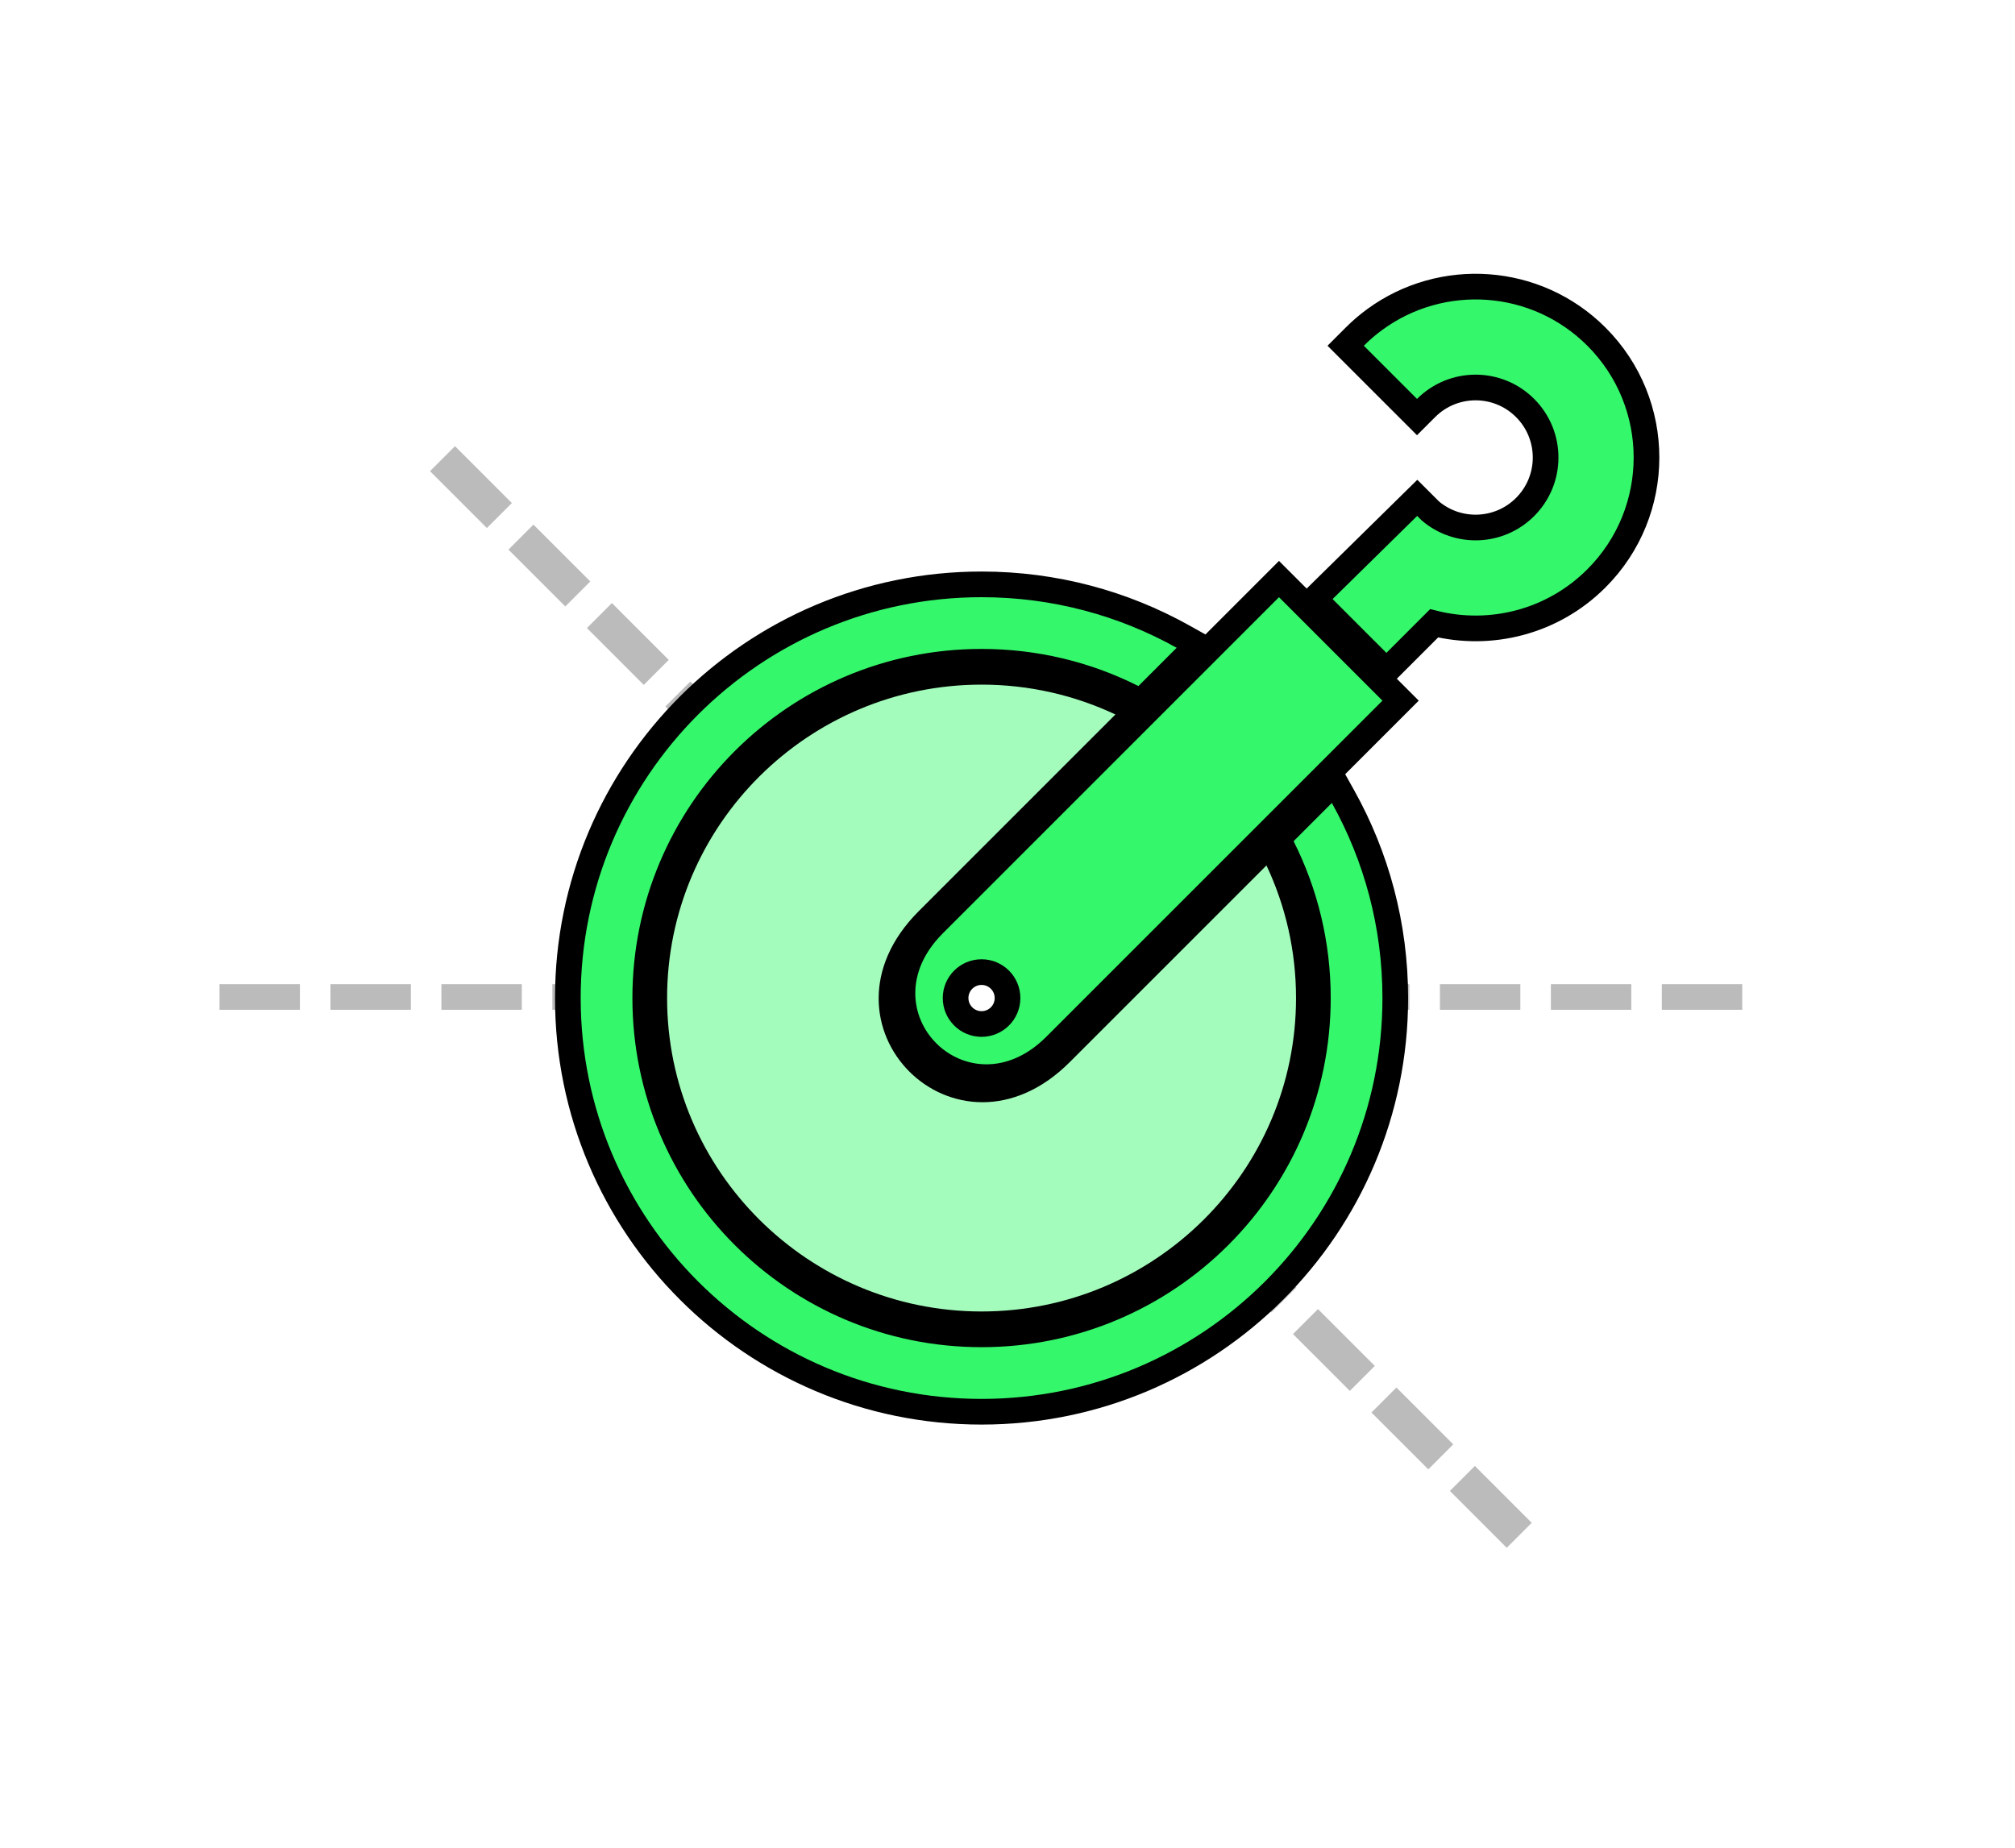
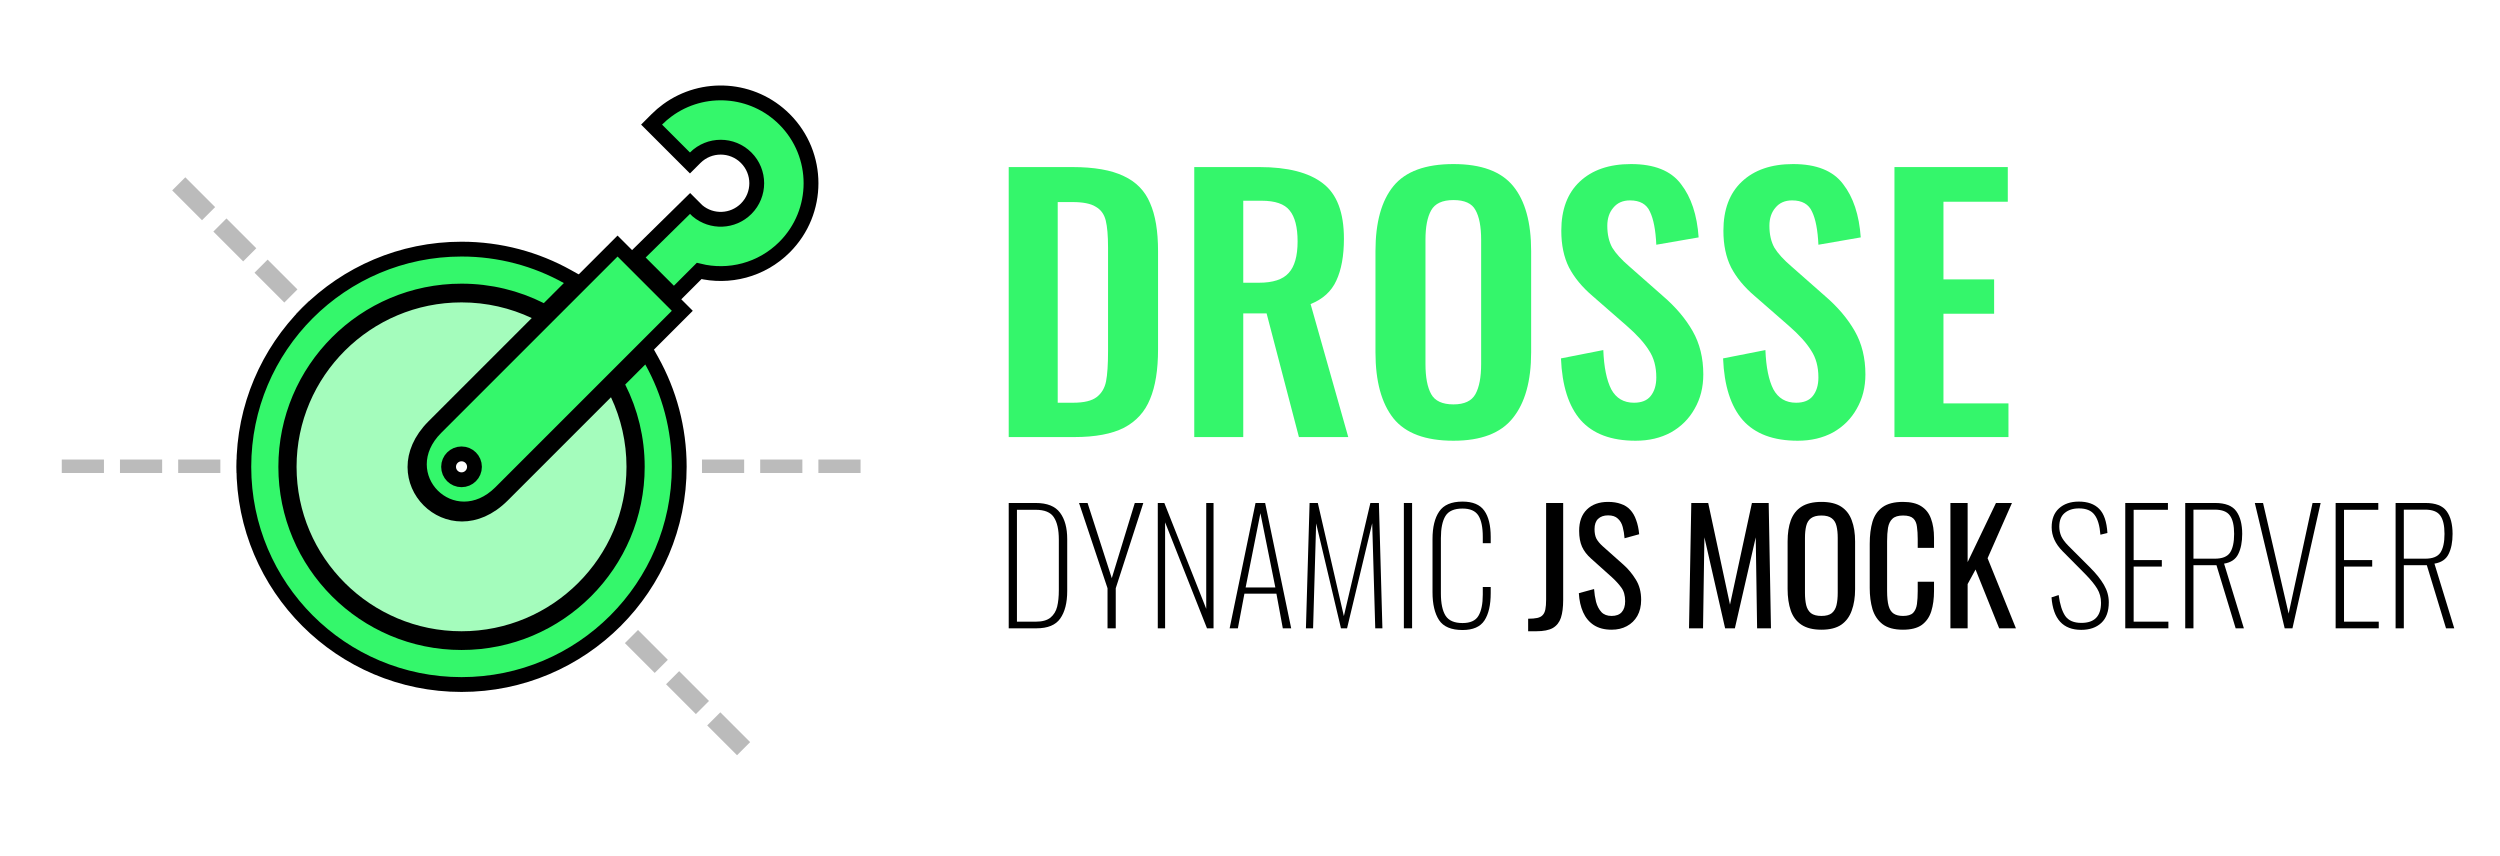
- <svg xmlns="http://www.w3.org/2000/svg" width="157" height="144" viewBox="0 0 157 144" fill="none">
-   <path fill-rule="evenodd" clip-rule="evenodd" d="M117.398 120.608L119.346 118.66L114.916 114.23L112.968 116.178L117.398 120.608ZM111.286 114.496L113.233 112.548L108.803 108.118L106.855 110.065L111.286 114.496ZM105.173 108.383L107.121 106.435L102.691 102.005L100.743 103.953L105.173 108.383ZM99.06 102.27L101.008 100.323L96.578 95.892L94.63 97.84L99.06 102.27ZM92.948 96.158L94.895 94.21L90.465 89.78L88.517 91.728L92.948 96.158ZM86.835 90.045L88.783 88.097L84.353 83.667L82.405 85.615L86.835 90.045ZM80.722 83.932L82.67 81.985L78.24 77.554L76.292 79.502L80.722 83.932ZM74.61 77.82L76.557 75.872L72.127 71.442L70.18 73.389L74.61 77.82ZM68.497 71.707L70.445 69.759L66.015 65.329L64.067 67.277L68.497 71.707ZM62.384 65.594L64.332 63.647L59.902 59.217L57.954 61.164L62.384 65.594ZM56.272 59.482L58.219 57.534L53.789 53.104L51.842 55.051L56.272 59.482ZM50.159 53.369L52.107 51.421L47.677 46.991L45.729 48.939L50.159 53.369ZM44.046 47.256L45.994 45.309L41.564 40.879L39.616 42.826L44.046 47.256ZM37.934 41.144L39.882 39.196L35.452 34.766L33.504 36.714L37.934 41.144ZM31.821 35.031L33.769 33.084L33.769 33.084L31.821 35.031L31.821 35.031Z" fill="#BBBBBB" />
-   <path fill-rule="evenodd" clip-rule="evenodd" d="M14.723 76.69L14.723 76.69L14.723 78.685H14.723L14.723 76.69ZM17.103 78.685L23.368 78.685L23.368 76.69L17.103 76.69V78.685ZM25.747 76.69V78.685L32.013 78.685V76.69L25.747 76.69ZM34.392 76.69L34.392 78.685L40.657 78.685L40.657 76.69L34.392 76.69ZM43.036 76.69L43.036 78.685L49.302 78.685V76.69L43.036 76.69ZM51.681 76.69V78.685L57.946 78.685L57.946 76.69L51.681 76.69ZM60.326 76.69L60.326 78.685L66.591 78.685V76.69L60.326 76.69ZM68.97 76.69V78.685L75.236 78.685V76.69L68.97 76.69ZM77.615 76.69V78.685L83.88 78.685V76.69L77.615 76.69ZM86.26 76.69V78.685L92.525 78.685V76.69L86.26 76.69ZM94.904 76.69V78.685L101.169 78.685V76.69L94.904 76.69ZM103.549 76.69V78.685L109.814 78.685V76.69L103.549 76.69ZM112.193 76.69V78.685L118.458 78.685V76.69L112.193 76.69ZM120.838 76.69V78.685L127.103 78.685V76.69L120.838 76.69ZM129.482 76.69V78.685L135.747 78.685V76.69L129.482 76.69Z" fill="#BBBBBB" />
-   <path d="M87.616 56.381L88.622 55.375L87.335 54.769C84.037 53.216 80.355 52.348 76.479 52.348C62.443 52.348 50.977 63.726 50.977 77.77C50.977 91.815 62.443 103.193 76.479 103.193C90.515 103.193 101.981 91.815 101.981 77.77C101.981 73.926 101.121 70.279 99.583 67.011L98.977 65.723L97.971 66.729L82.645 82.055L83.159 82.569L82.645 82.055C80.604 84.097 78.46 84.888 76.55 84.888C74.627 84.888 72.854 84.086 71.558 82.79C70.263 81.495 69.461 79.722 69.461 77.799C69.461 75.888 70.252 73.745 72.294 71.704L87.616 56.381Z" fill="#A4FCBC" stroke="black" stroke-width="2" />
-   <path d="M100.084 64.842L99.573 65.353L99.898 65.999C101.68 69.537 102.684 73.535 102.684 77.77C102.684 92.243 90.951 103.975 76.479 103.975C62.006 103.975 50.274 92.243 50.274 77.77C50.274 63.298 62.006 51.566 76.479 51.566C80.714 51.566 84.712 52.569 88.25 54.352L88.896 54.677L89.407 54.166L92.388 51.185L93.323 50.249L92.168 49.604C87.524 47.012 82.172 45.535 76.479 45.535C58.676 45.535 44.244 59.967 44.244 77.77C44.244 95.573 58.676 110.006 76.479 110.006C94.282 110.006 108.714 95.573 108.714 77.77C108.714 72.077 107.237 66.725 104.645 62.081L104 60.926L103.064 61.861L100.084 64.842Z" fill="#34F76B" stroke="black" stroke-width="2" />
-   <path d="M108.421 55.303L109.128 54.596L108.421 53.889L100.36 45.828L99.653 45.121L98.946 45.828L72.749 72.025L73.396 72.672L72.749 72.025C71.073 73.701 70.315 75.585 70.315 77.392C70.315 79.186 71.063 80.822 72.245 82.004C73.428 83.186 75.063 83.934 76.857 83.934C78.664 83.934 80.548 83.176 82.224 81.5L108.421 55.303ZM74.456 77.77C74.456 76.653 75.362 75.748 76.479 75.748C77.596 75.748 78.502 76.653 78.502 77.77C78.502 78.888 77.596 79.793 76.479 79.793C75.362 79.793 74.456 78.888 74.456 77.77Z" fill="#34F76B" stroke="black" stroke-width="2" />
-   <path d="M107.315 51.581L108.022 52.288L108.729 51.581L111.74 48.57C116.124 49.662 120.958 48.496 124.388 45.066C129.588 39.865 129.588 31.434 124.388 26.233C119.683 21.529 112.335 21.081 107.126 24.888C106.576 25.289 106.051 25.738 105.556 26.233L104.849 26.941L105.556 27.648L109.7 31.792L110.407 32.499L111.114 31.792C113.245 29.662 116.699 29.662 118.829 31.792C120.96 33.923 120.96 37.377 118.829 39.507C116.808 41.529 113.594 41.632 111.452 39.818L111.128 39.494L110.426 38.793L109.719 39.488L103.129 45.968L102.41 46.675L103.123 47.388L107.315 51.581Z" fill="#34F76B" stroke="black" stroke-width="2" />
+ <svg xmlns="http://www.w3.org/2000/svg" width="675" height="231" viewBox="0 0 675 231" fill="none">
+   <path fill-rule="evenodd" clip-rule="evenodd" d="M198.998 203.914L202.538 200.374L194.485 192.321L190.944 195.861L198.998 203.914ZM187.886 192.803L191.426 189.262L183.373 181.209L179.833 184.749L187.886 192.803ZM176.774 181.691L180.315 178.15L172.261 170.097L168.721 173.638L176.774 181.691ZM165.662 170.579L169.203 167.039L161.15 158.985L157.609 162.526L165.662 170.579ZM154.551 159.468L158.091 155.927L150.038 147.874L146.497 151.414L154.551 159.468ZM143.439 148.356L146.98 144.815L138.926 136.762L135.386 140.303L143.439 148.356ZM132.327 137.244L135.868 133.703L127.815 125.65L124.274 129.191L132.327 137.244ZM121.215 126.132L124.756 122.592L116.703 114.539L113.162 118.079L121.215 126.132ZM110.104 115.021L113.644 111.48L105.591 103.427L102.051 106.967L110.104 115.021ZM98.992 103.909L102.533 100.368L94.479 92.315L90.939 95.856L98.992 103.909ZM87.88 92.797L91.421 89.257L83.368 81.203L79.827 84.744L87.88 92.797ZM76.769 81.686L80.309 78.145L72.256 70.092L68.715 73.632L76.769 81.686ZM65.657 70.574L69.198 67.033L61.145 58.98L57.604 62.521L65.657 70.574ZM54.545 59.462L58.086 55.922L50.033 47.869L46.492 51.409L54.545 59.462ZM43.434 48.351L46.975 44.81L46.975 44.81L43.434 48.351L43.434 48.351Z" fill="#BBBBBB" />
+   <path fill-rule="evenodd" clip-rule="evenodd" d="M12.353 124.078L12.353 124.078L12.353 127.705H12.353L12.353 124.078ZM16.678 127.705L28.067 127.705V124.078L16.678 124.078L16.678 127.705ZM32.392 124.078V127.705L43.781 127.705L43.781 124.078L32.392 124.078ZM48.107 124.078V127.705L59.496 127.705L59.496 124.078L48.107 124.078ZM63.821 124.078V127.705L75.21 127.705V124.078L63.821 124.078ZM79.535 124.078V127.705L90.924 127.705L90.924 124.078L79.535 124.078ZM95.25 124.078V127.705L106.639 127.705V124.078L95.25 124.078ZM110.964 124.078V127.705L122.353 127.705V124.079L110.964 124.078ZM126.678 124.079V127.705L138.067 127.705L138.067 124.079L126.678 124.079ZM142.393 124.079V127.705L153.782 127.705V124.079L142.393 124.079ZM158.107 124.079V127.705L169.496 127.705V124.079L158.107 124.079ZM173.821 124.079V127.705L185.21 127.705V124.079L173.821 124.079ZM189.536 124.079V127.705L200.925 127.705V124.079L189.536 124.079ZM205.25 124.079V127.705L216.639 127.705V124.079L205.25 124.079ZM220.964 124.079V127.705L232.353 127.705V124.079L220.964 124.079Z" fill="#BBBBBB" />
+   <path d="M144.988 87.29L147 85.278L144.426 84.066C138.406 81.231 131.687 79.647 124.613 79.647C98.998 79.647 78.073 100.411 78.073 126.043C78.073 151.675 98.998 172.438 124.613 172.438C150.228 172.438 171.153 151.675 171.153 126.043C171.153 119.027 169.584 112.371 166.778 106.406L165.566 103.831L163.554 105.843L135.694 133.703L136.951 134.96L135.694 133.703C132.013 137.384 128.162 138.798 124.743 138.798C121.298 138.798 118.121 137.363 115.797 135.04C113.474 132.716 112.039 129.539 112.039 126.094C112.039 122.675 113.453 118.824 117.134 115.143L144.988 87.29Z" fill="#A4FCBC" stroke="black" stroke-width="4" />
+   <path d="M167.394 102.413L166.371 103.435L167.022 104.727C170.249 111.134 172.067 118.373 172.067 126.043C172.067 152.25 150.821 173.496 124.613 173.496C98.405 173.496 77.16 152.25 77.16 126.043C77.16 99.835 98.405 78.589 124.613 78.589C132.283 78.589 139.522 80.407 145.929 83.634L147.22 84.284L148.243 83.262L153.661 77.843L155.532 75.972L153.222 74.683C144.753 69.956 134.995 67.263 124.613 67.263C92.15 67.263 65.833 93.579 65.833 126.043C65.833 158.506 92.15 184.823 124.613 184.823C157.076 184.823 183.393 158.506 183.393 126.043C183.393 115.661 180.7 105.903 175.973 97.434L174.683 95.123L172.812 96.994L167.394 102.413Z" fill="#34F76B" stroke="black" stroke-width="4" />
+   <path d="M182.807 85.33L184.221 83.915L182.807 82.501L168.154 67.848L166.74 66.434L165.326 67.848L117.704 115.47L119.118 116.885L117.704 115.47C114.627 118.547 113.226 122.017 113.226 125.356C113.226 128.668 114.607 131.686 116.788 133.867C118.97 136.049 121.987 137.43 125.3 137.43C128.639 137.43 132.109 136.028 135.185 132.952L182.807 85.33ZM121.118 126.043C121.118 124.112 122.683 122.548 124.613 122.548C126.543 122.548 128.108 124.112 128.108 126.043C128.108 127.973 126.543 129.537 124.613 129.537C122.683 129.537 121.118 127.973 121.118 126.043Z" fill="#34F76B" stroke="black" stroke-width="4" />
+   <path d="M180.539 78.563L181.953 79.978L183.368 78.563L188.768 73.163C196.769 75.121 205.576 72.976 211.832 66.72C221.357 57.196 221.357 41.754 211.832 32.229C203.215 23.612 189.758 22.792 180.217 29.765C179.21 30.5 178.248 31.322 177.341 32.229L175.927 33.643L177.341 35.057L184.875 42.591L186.289 44.005L187.703 42.591C191.505 38.79 197.668 38.79 201.47 42.591C205.272 46.393 205.272 52.557 201.47 56.358C197.865 59.963 192.134 60.15 188.311 56.917L187.727 56.334L186.325 54.931L184.911 56.322L172.93 68.102L171.492 69.516L172.918 70.942L180.539 78.563Z" fill="#34F76B" stroke="black" stroke-width="4" />
+   <path d="M272.353 45.107H289.543C295.423 45.107 300.043 45.917 303.403 47.537C306.763 49.097 309.133 51.527 310.513 54.827C311.953 58.067 312.673 62.387 312.673 67.787V94.337C312.673 99.857 311.953 104.327 310.513 107.747C309.133 111.167 306.793 113.747 303.493 115.487C300.193 117.167 295.723 118.007 290.083 118.007H272.353V45.107ZM289.723 108.737C292.663 108.737 294.793 108.227 296.113 107.207C297.433 106.187 298.273 104.777 298.633 102.977C298.993 101.117 299.173 98.387 299.173 94.787V66.887C299.173 63.647 298.963 61.187 298.543 59.507C298.123 57.827 297.223 56.597 295.843 55.817C294.523 54.977 292.423 54.557 289.543 54.557H285.583V108.737H289.723Z" fill="#34F66B" />
+   <path d="M322.45 45.107H340C347.68 45.107 353.41 46.577 357.19 49.517C360.97 52.397 362.86 57.377 362.86 64.457C362.86 69.077 362.17 72.857 360.79 75.797C359.47 78.677 357.16 80.777 353.86 82.097L364.03 118.007H350.71L341.98 84.617H335.68V118.007H322.45V45.107ZM339.91 76.337C343.69 76.337 346.36 75.467 347.92 73.727C349.54 71.987 350.35 69.137 350.35 65.177C350.35 61.337 349.63 58.547 348.19 56.807C346.81 55.067 344.29 54.197 340.63 54.197H335.68V76.337H339.91Z" fill="#34F66B" />
+   <path d="M392.438 118.997C384.878 118.997 379.478 116.987 376.238 112.967C372.998 108.887 371.378 102.947 371.378 95.147V67.787C371.378 60.047 372.998 54.197 376.238 50.237C379.478 46.277 384.878 44.297 392.438 44.297C399.938 44.297 405.308 46.277 408.548 50.237C411.788 54.197 413.408 60.047 413.408 67.787V95.147C413.408 102.887 411.758 108.797 408.458 112.877C405.218 116.957 399.878 118.997 392.438 118.997ZM392.438 109.187C395.378 109.187 397.358 108.257 398.378 106.397C399.398 104.537 399.908 101.837 399.908 98.297V64.727C399.908 61.187 399.398 58.517 398.378 56.717C397.418 54.917 395.438 54.017 392.438 54.017C389.438 54.017 387.428 54.947 386.408 56.807C385.388 58.607 384.878 61.247 384.878 64.727V98.297C384.878 101.837 385.388 104.537 386.408 106.397C387.428 108.257 389.438 109.187 392.438 109.187Z" fill="#34F66B" />
+   <path d="M441.621 118.997C435.021 118.997 430.071 117.137 426.771 113.417C423.531 109.697 421.761 104.147 421.461 96.767L432.891 94.517C433.071 99.137 433.791 102.677 435.051 105.137C436.371 107.537 438.411 108.737 441.171 108.737C443.211 108.737 444.711 108.137 445.671 106.937C446.691 105.677 447.201 103.997 447.201 101.897C447.201 99.017 446.541 96.587 445.221 94.607C443.961 92.567 441.951 90.347 439.191 87.947L430.011 79.937C427.191 77.537 425.061 74.957 423.621 72.197C422.241 69.437 421.551 66.137 421.551 62.297C421.551 56.597 423.201 52.187 426.501 49.067C429.861 45.887 434.481 44.297 440.361 44.297C446.661 44.297 451.161 46.097 453.861 49.697C456.621 53.237 458.211 58.037 458.631 64.097L447.201 66.077C447.021 62.117 446.451 59.147 445.491 57.167C444.591 55.127 442.791 54.107 440.091 54.107C438.171 54.107 436.671 54.767 435.591 56.087C434.511 57.347 433.971 58.967 433.971 60.947C433.971 63.287 434.421 65.267 435.321 66.887C436.281 68.447 437.811 70.127 439.911 71.927L449.001 79.937C452.421 82.877 455.091 86.027 457.011 89.387C458.931 92.747 459.891 96.647 459.891 101.087C459.891 104.567 459.111 107.657 457.551 110.357C456.051 113.057 453.921 115.187 451.161 116.747C448.401 118.247 445.221 118.997 441.621 118.997Z" fill="#34F66B" />
+   <path d="M485.39 118.997C478.79 118.997 473.84 117.137 470.54 113.417C467.3 109.697 465.53 104.147 465.23 96.767L476.66 94.517C476.84 99.137 477.56 102.677 478.82 105.137C480.14 107.537 482.18 108.737 484.94 108.737C486.98 108.737 488.48 108.137 489.44 106.937C490.46 105.677 490.97 103.997 490.97 101.897C490.97 99.017 490.31 96.587 488.99 94.607C487.73 92.567 485.72 90.347 482.96 87.947L473.78 79.937C470.96 77.537 468.83 74.957 467.39 72.197C466.01 69.437 465.32 66.137 465.32 62.297C465.32 56.597 466.97 52.187 470.27 49.067C473.63 45.887 478.25 44.297 484.13 44.297C490.43 44.297 494.93 46.097 497.63 49.697C500.39 53.237 501.98 58.037 502.4 64.097L490.97 66.077C490.79 62.117 490.22 59.147 489.26 57.167C488.36 55.127 486.56 54.107 483.86 54.107C481.94 54.107 480.44 54.767 479.36 56.087C478.28 57.347 477.74 58.967 477.74 60.947C477.74 63.287 478.19 65.267 479.09 66.887C480.05 68.447 481.58 70.127 483.68 71.927L492.77 79.937C496.19 82.877 498.86 86.027 500.78 89.387C502.7 92.747 503.66 96.647 503.66 101.087C503.66 104.567 502.88 107.657 501.32 110.357C499.82 113.057 497.69 115.187 494.93 116.747C492.17 118.247 488.99 118.997 485.39 118.997Z" fill="#34F66B" />
+   <path d="M511.503 45.107H542.103V54.467H524.733V75.437H538.413V84.707H524.733V108.917H542.283V118.007H511.503V45.107Z" fill="#34F66B" />
+   <path d="M272.353 135.806H279.633C282.732 135.806 284.926 136.683 286.214 138.437C287.503 140.164 288.148 142.532 288.148 145.54V159.577C288.148 162.752 287.517 165.23 286.256 167.013C285.022 168.767 282.883 169.645 279.839 169.645H272.353V135.806ZM279.715 167.848C281.416 167.848 282.718 167.486 283.623 166.762C284.528 166.01 285.131 165.021 285.433 163.796C285.735 162.571 285.885 161.08 285.885 159.326V145.707C285.885 143.005 285.433 140.986 284.528 139.649C283.651 138.312 282.019 137.644 279.633 137.644H274.574V167.848H279.715Z" fill="black" />
+   <path d="M299.032 158.825L291.34 135.806H293.643L300.183 156.109L306.395 135.806H308.698L301.253 158.825V169.645H299.032V158.825Z" fill="black" />
+   <path d="M312.602 135.806H314.371L325.683 164.381V135.806H327.657V169.645H325.888L314.577 141.028V169.645H312.602V135.806Z" fill="black" />
+   <path d="M338.995 135.806H341.587L348.621 169.645H346.358L344.631 160.287H335.993L334.224 169.645H332.003L338.995 135.806ZM344.343 158.616L340.312 138.563L336.322 158.616H344.343Z" fill="black" />
+   <path d="M353.588 135.806H355.81L362.843 166.344L370.001 135.806H372.304L373.25 169.645H371.317L370.494 141.278L363.707 169.645H362.062L355.357 141.32L354.534 169.645H352.601L353.588 135.806Z" fill="black" />
+   <path d="M379.043 135.806H381.264V169.645H379.043V135.806Z" fill="black" />
+   <path d="M394.882 170.104C391.838 170.104 389.726 169.213 388.547 167.431C387.368 165.62 386.779 163.114 386.779 159.911V145.54C386.779 142.337 387.382 139.858 388.588 138.103C389.795 136.321 391.893 135.43 394.882 135.43C397.651 135.43 399.612 136.251 400.764 137.894C401.916 139.51 402.492 141.863 402.492 144.955V146.668H400.353V144.955C400.353 142.365 399.955 140.443 399.16 139.189C398.364 137.936 396.939 137.31 394.882 137.31C392.633 137.31 391.098 137.978 390.275 139.315C389.452 140.652 389.041 142.643 389.041 145.289V160.245C389.041 162.919 389.466 164.924 390.316 166.261C391.166 167.57 392.688 168.224 394.882 168.224C396.966 168.224 398.392 167.584 399.16 166.303C399.955 164.994 400.353 163.072 400.353 160.537V158.49H402.492V160.161C402.492 163.336 401.929 165.787 400.805 167.514C399.681 169.241 397.706 170.104 394.882 170.104Z" fill="black" />
+   <path d="M412.598 170.438V167.055C413.613 167.055 414.436 166.985 415.066 166.846C415.697 166.706 416.177 166.456 416.506 166.094C416.863 165.732 417.109 165.216 417.247 164.548C417.384 163.852 417.452 162.974 417.452 161.916V135.806H422.059V162C422.059 163.949 421.853 165.551 421.442 166.804C421.031 168.029 420.304 168.948 419.262 169.561C418.22 170.146 416.739 170.438 414.82 170.438H412.598Z" fill="black" />
+   <path d="M435.131 170.021C433.211 170.021 431.607 169.603 430.318 168.767C429.057 167.932 428.097 166.776 427.439 165.3C426.78 163.824 426.397 162.111 426.287 160.161L430.4 159.033C430.482 160.231 430.661 161.387 430.935 162.501C431.237 163.615 431.716 164.534 432.375 165.258C433.033 165.954 433.951 166.303 435.131 166.303C436.337 166.303 437.242 165.968 437.845 165.3C438.476 164.604 438.791 163.615 438.791 162.334C438.791 160.802 438.449 159.577 437.763 158.657C437.078 157.71 436.214 156.764 435.172 155.817L429.578 150.803C428.481 149.829 427.672 148.77 427.151 147.628C426.63 146.459 426.369 145.024 426.369 143.325C426.369 140.847 427.068 138.925 428.467 137.56C429.865 136.195 431.771 135.513 434.184 135.513C435.501 135.513 436.652 135.694 437.64 136.056C438.654 136.39 439.491 136.92 440.149 137.644C440.834 138.368 441.369 139.287 441.753 140.401C442.164 141.487 442.439 142.768 442.576 144.244L438.627 145.331C438.545 144.217 438.38 143.2 438.133 142.281C437.886 141.334 437.448 140.582 436.817 140.025C436.214 139.44 435.336 139.148 434.184 139.148C433.033 139.148 432.128 139.468 431.47 140.109C430.839 140.721 430.524 141.64 430.524 142.866C430.524 143.896 430.688 144.746 431.017 145.414C431.374 146.083 431.936 146.765 432.704 147.461L438.339 152.474C439.6 153.589 440.711 154.925 441.671 156.485C442.631 158.017 443.11 159.841 443.11 161.958C443.11 163.629 442.768 165.077 442.082 166.303C441.397 167.5 440.45 168.419 439.244 169.06C438.065 169.7 436.694 170.021 435.131 170.021Z" fill="black" />
+   <path d="M456.033 169.645L456.65 135.806H461.216L467.098 163.253L473.021 135.806H477.546L478.163 169.645H474.42L474.05 145.08L468.415 169.645H465.782L460.188 145.08L459.818 169.645H456.033Z" fill="black" />
+   <path d="M491.785 170.021C489.536 170.021 487.74 169.575 486.396 168.684C485.053 167.793 484.093 166.525 483.517 164.882C482.941 163.211 482.653 161.262 482.653 159.033V146.208C482.653 143.98 482.941 142.072 483.517 140.485C484.12 138.869 485.08 137.644 486.396 136.808C487.74 135.945 489.536 135.513 491.785 135.513C494.033 135.513 495.816 135.945 497.132 136.808C498.448 137.672 499.394 138.897 499.97 140.485C500.574 142.072 500.875 143.98 500.875 146.208V159.075C500.875 161.275 500.574 163.197 499.97 164.84C499.394 166.484 498.448 167.765 497.132 168.684C495.816 169.575 494.033 170.021 491.785 170.021ZM491.785 166.303C493.019 166.303 493.951 166.052 494.582 165.551C495.213 165.021 495.638 164.297 495.857 163.378C496.076 162.431 496.186 161.331 496.186 160.078V145.247C496.186 143.994 496.076 142.922 495.857 142.03C495.638 141.111 495.213 140.415 494.582 139.941C493.951 139.44 493.019 139.189 491.785 139.189C490.551 139.189 489.605 139.44 488.947 139.941C488.316 140.415 487.891 141.111 487.671 142.03C487.452 142.922 487.342 143.994 487.342 145.247V160.078C487.342 161.331 487.452 162.431 487.671 163.378C487.891 164.297 488.316 165.021 488.947 165.551C489.605 166.052 490.551 166.303 491.785 166.303Z" fill="black" />
+   <path d="M513.794 170.021C511.435 170.021 509.598 169.519 508.282 168.517C506.993 167.514 506.088 166.163 505.567 164.464C505.073 162.765 504.827 160.872 504.827 158.783V146.835C504.827 144.551 505.073 142.559 505.567 140.861C506.088 139.162 506.993 137.853 508.282 136.934C509.598 135.987 511.435 135.513 513.794 135.513C515.878 135.513 517.523 135.903 518.73 136.683C519.964 137.463 520.841 138.577 521.362 140.025C521.911 141.473 522.185 143.214 522.185 145.247V147.921H517.784V145.54C517.784 144.286 517.715 143.186 517.578 142.239C517.468 141.264 517.139 140.512 516.591 139.983C516.042 139.454 515.124 139.189 513.835 139.189C512.519 139.189 511.559 139.482 510.955 140.067C510.352 140.624 509.955 141.431 509.763 142.49C509.598 143.52 509.516 144.732 509.516 146.124V159.535C509.516 161.234 509.653 162.584 509.927 163.587C510.201 164.562 510.654 165.258 511.285 165.676C511.915 166.094 512.765 166.303 513.835 166.303C515.096 166.303 516.001 166.024 516.55 165.467C517.098 164.882 517.441 164.088 517.578 163.086C517.715 162.083 517.784 160.913 517.784 159.577V157.07H522.185V159.577C522.185 161.637 521.938 163.462 521.444 165.049C520.951 166.609 520.101 167.834 518.894 168.726C517.688 169.589 515.987 170.021 513.794 170.021Z" fill="black" />
+   <path d="M526.613 169.645V135.806H531.261V151.764L538.912 135.806H543.231L536.649 150.72L544.3 169.645H539.776L533.4 153.77L531.261 157.697V169.645H526.613Z" fill="black" />
+   <path d="M561.929 170.062C557.02 170.062 554.346 167.138 553.908 161.289L555.841 160.663C556.17 163.169 556.76 165.049 557.61 166.303C558.487 167.556 559.941 168.183 561.97 168.183C565.507 168.183 567.276 166.372 567.276 162.752C567.276 161.359 566.933 160.092 566.248 158.95C565.562 157.808 564.465 156.471 562.957 154.939L556.869 148.798C554.922 146.821 553.949 144.676 553.949 142.365C553.949 140.164 554.607 138.465 555.923 137.268C557.267 136.042 559.049 135.43 561.271 135.43C563.656 135.43 565.494 136.084 566.782 137.393C568.071 138.674 568.812 140.847 569.004 143.91L567.112 144.37C566.92 141.891 566.385 140.095 565.507 138.981C564.657 137.839 563.259 137.268 561.312 137.268C559.721 137.268 558.432 137.686 557.445 138.521C556.485 139.329 556.006 140.554 556.006 142.197C556.006 143.089 556.184 143.952 556.54 144.788C556.924 145.595 557.555 146.445 558.432 147.336L564.438 153.352C565.974 154.884 567.18 156.401 568.058 157.905C568.935 159.409 569.374 160.983 569.374 162.626C569.374 165.077 568.702 166.929 567.358 168.183C566.015 169.436 564.205 170.062 561.929 170.062Z" fill="black" />
+   <path d="M573.822 135.806H585.34V137.644H576.085V151.221H583.694V152.976H576.085V167.848H585.463V169.645H573.822V135.806Z" fill="black" />
+   <path d="M590.012 135.806H598.074C600.816 135.806 602.722 136.544 603.791 138.02C604.861 139.496 605.395 141.543 605.395 144.161C605.395 146.361 605.039 148.171 604.326 149.592C603.64 151.012 602.365 151.876 600.501 152.182L605.848 169.645H603.627L598.444 152.6H592.233V169.645H590.012V135.806ZM597.991 150.845C599.993 150.845 601.364 150.302 602.105 149.216C602.845 148.102 603.215 146.417 603.215 144.161C603.215 141.877 602.832 140.22 602.064 139.189C601.323 138.131 599.952 137.602 597.95 137.602H592.233V150.845H597.991Z" fill="black" />
+   <path d="M608.802 135.806H611.023L617.933 165.676L624.391 135.806H626.571L618.962 169.645H616.864L608.802 135.806Z" fill="black" />
+   <path d="M630.622 135.806H642.139V137.644H632.884V151.221H640.494V152.976H632.884V167.848H642.263V169.645H630.622V135.806Z" fill="black" />
+   <path d="M646.811 135.806H654.873C657.615 135.806 659.521 136.544 660.591 138.02C661.66 139.496 662.195 141.543 662.195 144.161C662.195 146.361 661.838 148.171 661.125 149.592C660.44 151.012 659.165 151.876 657.3 152.182L662.647 169.645H660.426L655.243 152.6H649.032V169.645H646.811V135.806ZM654.791 150.845C656.793 150.845 658.164 150.302 658.904 149.216C659.645 148.102 660.015 146.417 660.015 144.161C660.015 141.877 659.631 140.22 658.863 139.189C658.123 138.131 656.752 137.602 654.75 137.602H649.032V150.845H654.791Z" fill="black" />
</svg>
